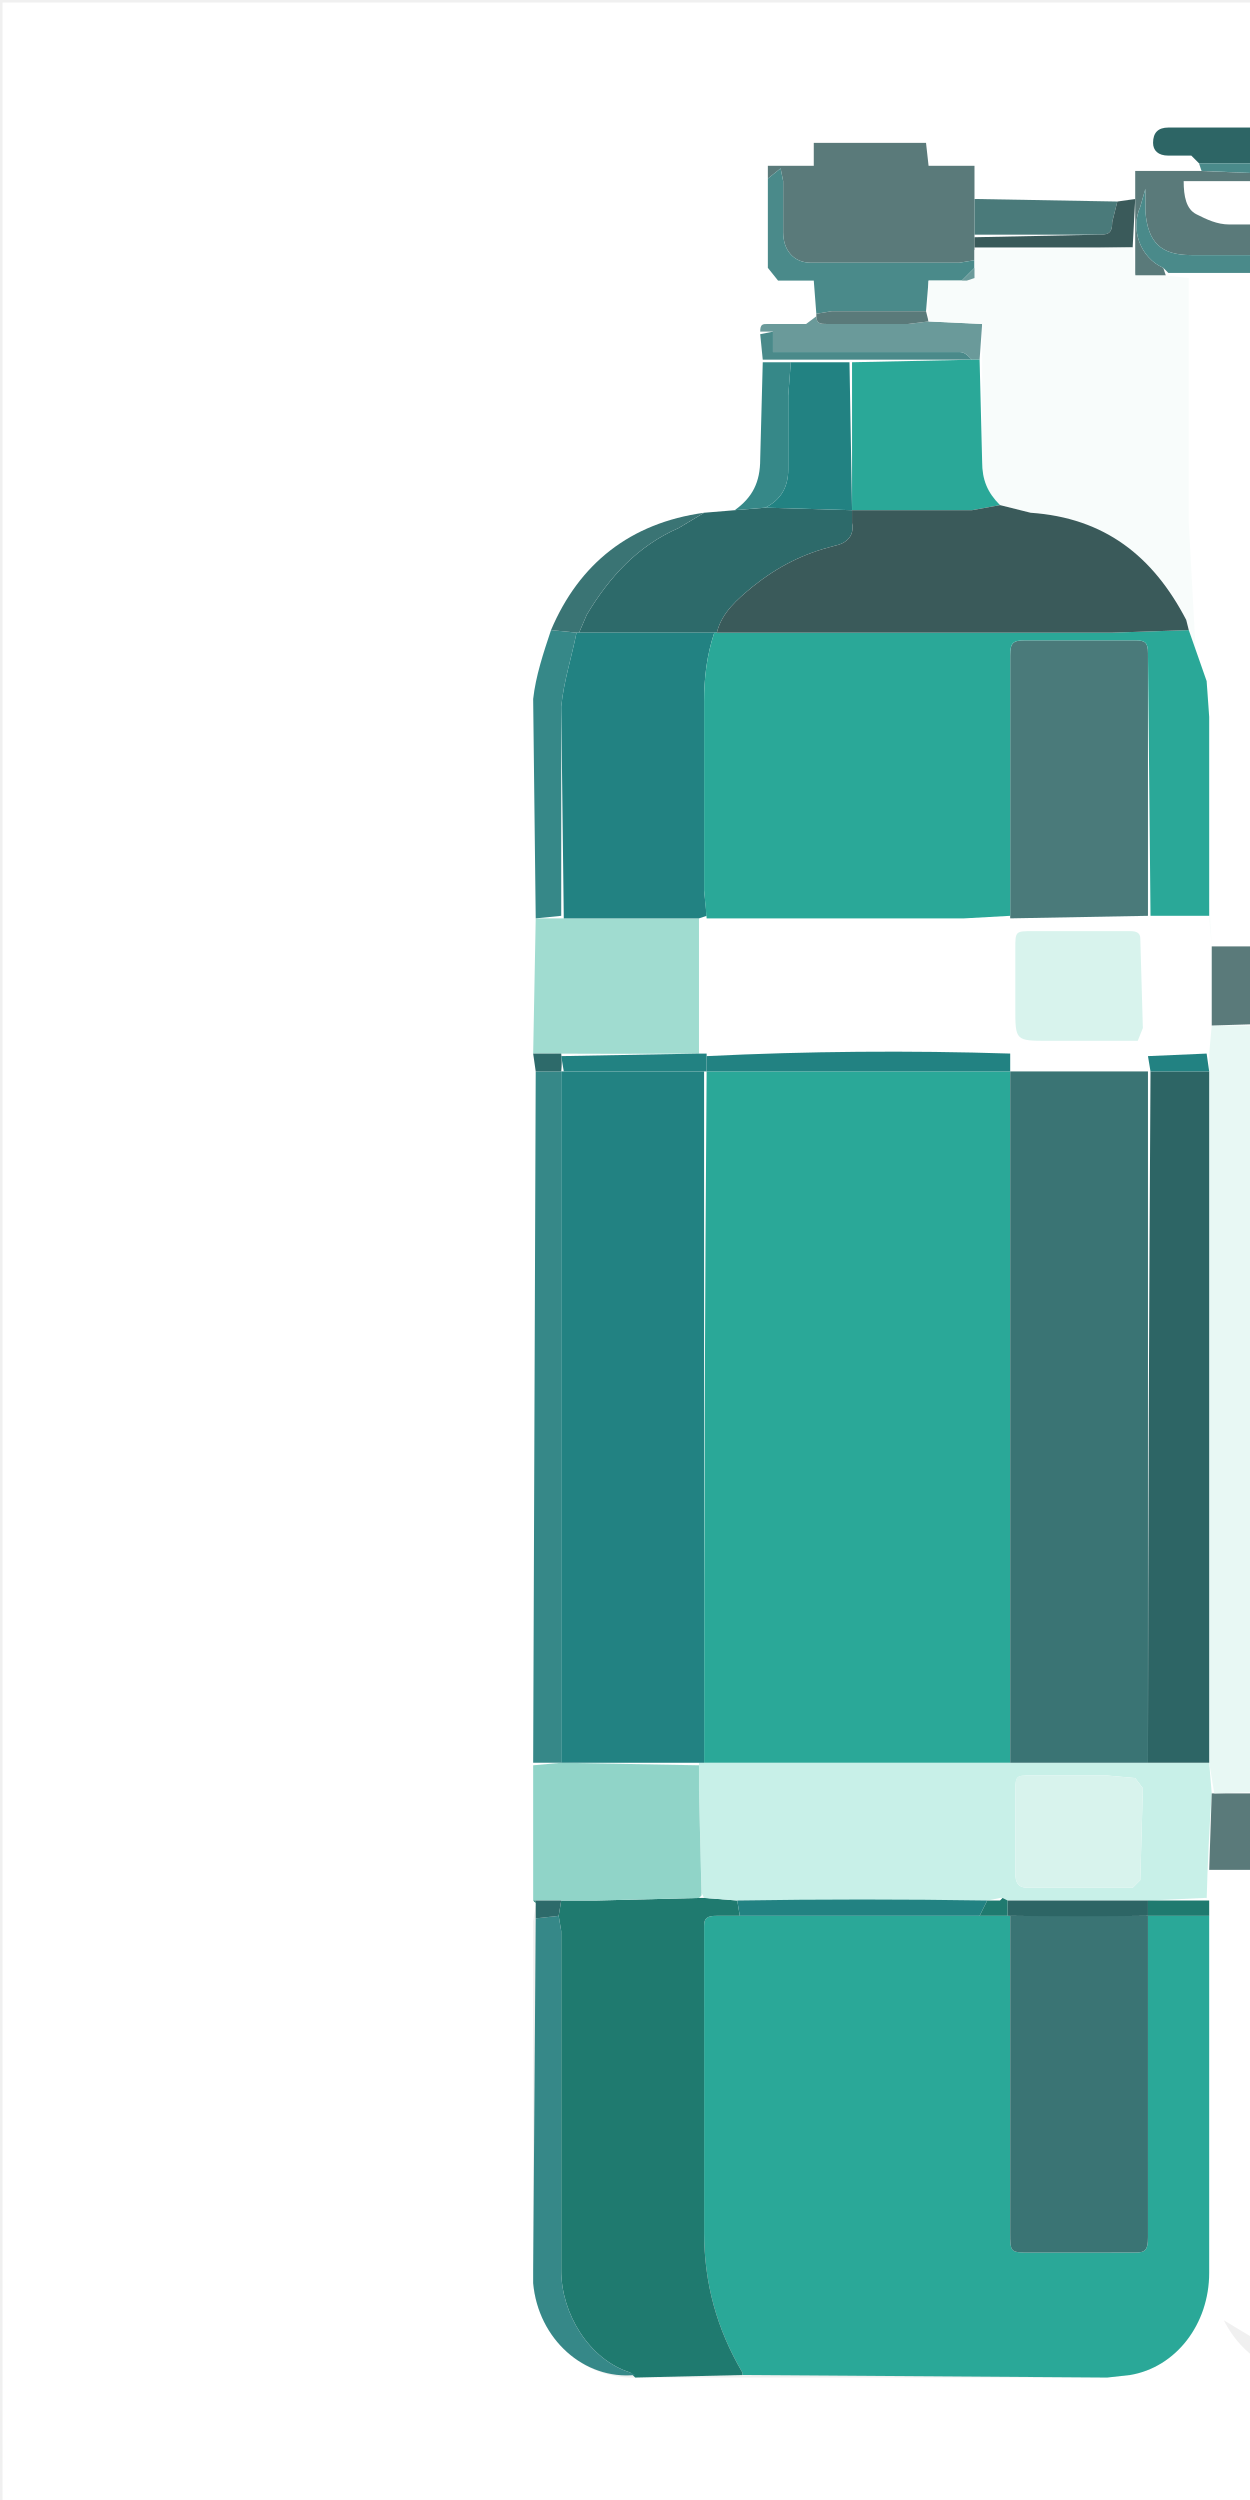
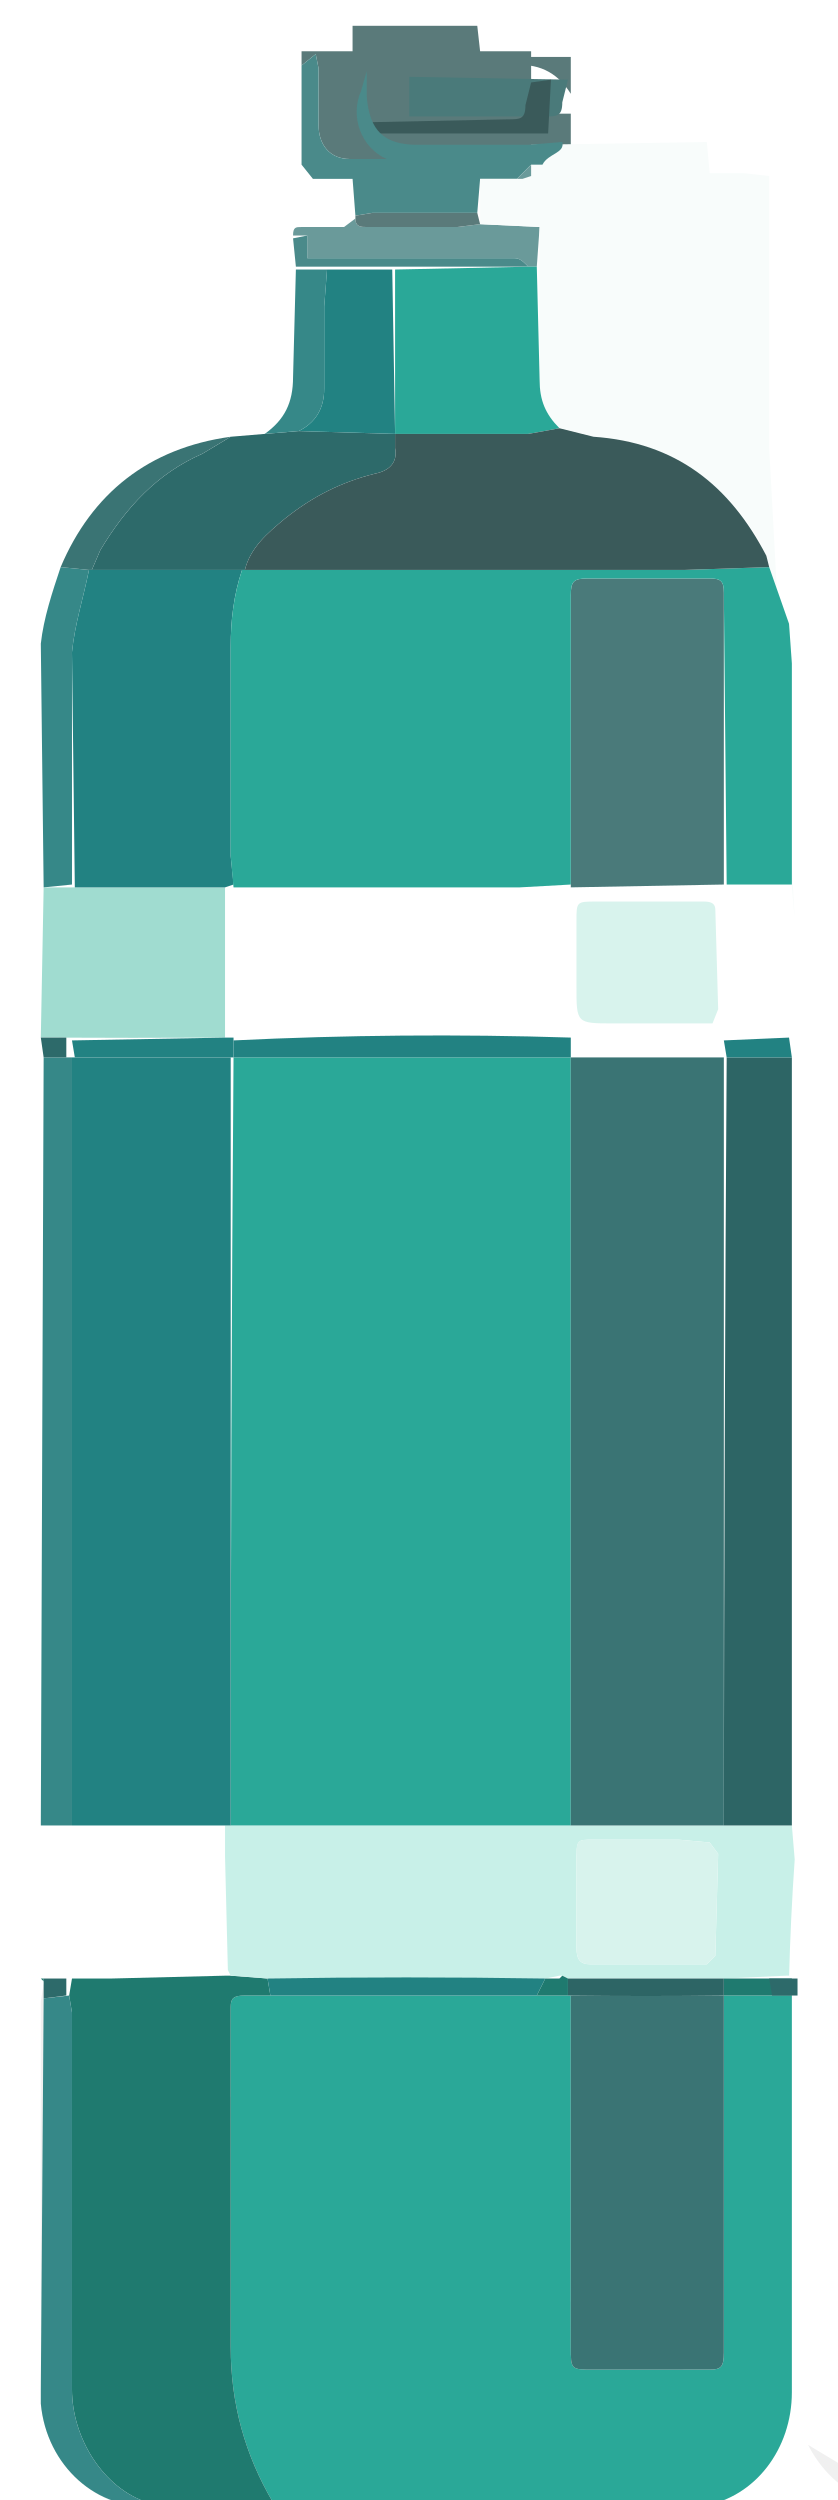
- <svg xmlns="http://www.w3.org/2000/svg" viewBox="0 0 490 980">
+ <svg xmlns="http://www.w3.org/2000/svg" viewBox="194.6 46.9 295.6 882.1">
  <path fill="#FFF" d="M1 336V1h490v980H1V336m209 411-1 6v142c2 22 20 38 41 37h184l9-1c18-3 31-20 31-40V750a44 44 0 0 1 0-6l1-11v157l2 13c6 18 21 29 38 28h1l1 1z" />
  <path fill="#2aa898" d="M474 751v140c0 20-13 37-31 40l-9 1-143-1v-1c-10-17-15-35-15-55V755c0-3 1-4 5-4h115v124c0 8 0 8 8 8h41c4 0 5-1 5-6V751h24z" />
  <path fill="#1f7a6f" d="M290 751h-9c-4 0-5 1-5 4v120c0 20 5 38 15 55v1l-42 1-2-2c-16-5-27-23-27-40V757l-1-6 1-6h14l40-1h2l13 1 1 6m-13-4s0-1 0 0z" />
  <path fill="#c8f0e8" d="m289 745-13-1-1-2-1-40v-11h200l1 12a962 962 0 0 0-2 42v-1h-1l-22 1h-55l-2-1h-1l-5 1h-98m109-41v30c0 4 1 6 5 6h41l3-3 1-36-3-4-11-1h-30c-6 0-6 0-6 8z" />
-   <path fill="#90d4c8" d="M574 691v53a2303 2303 0 0 1-66 1v-12a7946 7946 0 0 0 1-42h65zm-300 1v10l1 41-1 1-40 1h-25v-53l11-1 54 1z" />
  <path fill="#a0dcd0" d="m209 413 1-53h64v53a5566 5566 0 0 1-65 0z" />
  <path fill="#5a7a7a" d="M301 70v-5h18v-9h44l1 9h18v37l-6 1h-58c-7 0-11-5-11-12V71l-1-5-5 4z" />
  <path fill="#368888" d="M220 691h-11l1-271h10v271z" />
  <path fill="#2d6a6a" d="m276 201 12-1 12-1 34 1v5c1 5-2 8-7 9-12 3-22 8-32 16-6 5-12 10-14 18h-54l3-7c9-15 20-27 36-34l10-6z" />
  <path fill="#368888" d="m219 751 1 6v133c0 17 11 35 27 40l2 1c-20 2-38-14-40-36v-5l1-138 9-1z" />
-   <path fill="#5a7a7a" d="M495 68h25a7766 7766 0 0 0 0 13c-5-8-12-11-21-10h-35c0 6 1 11 5 13s8 4 13 4h38v20l-9-1c2-4 8-4 7-8l-12 1h-39c-12 0-17-5-18-17v-9l-2 7c-4 9 0 20 9 24l1 3h-12V67h25l25 1z" />
+   <path fill="#5a7a7a" d="M371 67h25v13c-5-8-12-11-21-10h-35c0 6 1 11 5 13s8 4 13 4h38v20l-9-1c2-4 8-4 7-8l-12 1h-39c-12 0-17-5-18-17v-9l-2 7c-4 9 0 20 9 24l1 3h-12V66h25l25 1Z" />
  <path fill="#4a8a8a" d="m301 70 5-4 1 5v20c0 7 4 12 11 12h58l6-1v3l-5 5h-13l-1 12h-37l-6 1-1-13h-14l-4-5V70z" />
  <path fill="#368888" d="m220 359-10 1-1-86c1-9 4-18 7-27l10 1c-2 10-5 19-6 29v82z" />
-   <path fill="#5a7a7a" d="M508 703v30h-34l1-30h33z" />
-   <path fill="#6a9a9a" d="m298 130c0-3 1-3 3-3h15l4-3c0 3 2 3 4 3h32l8-1 21 1-1 14h-3c-2-2-3-3-5-3h-73v-8h-5z" />
-   <path fill="#4a7a7a" d="M382 92V78l56 1-2 8c0 5-2 5-6 5h-48z" />
-   <path fill="#2d6565" d="m470 64-3-3h-9c-4 0-6-2-6-5 0-4 2-6 6-6h49c4 0 7 2 6 6 0 3-2 5-6 5h-9l-3 3h-25z" />
+   <path fill="#6a9a9a" d="M298 130c0-3 1-3 3-3h15l4-3c0 3 2 3 4 3h32l8-1 21 1-1 14h-3c-2-2-3-3-5-3h-73v-8h-5z" />
+   <path fill="#4a7a7a" d="M339 88V74l56 1-2 8c0 5-2 5-6 5h-48Z" />
+   <path fill="#2d6565" d="m278 92-3-3h-9c-4 0-6-2-6-5 0-4 2-6 6-6h49c4 0 7 2 6 6 0 3-2 5-6 5h-9l-3 3h-25Z" style="transform-box:fill-box;transform-origin:50% 50%" transform="rotate(-90 0 0)" />
  <path fill="#368888" d="m300 199-12 1c7-5 10-11 10-20l1-38h11l-1 13v29c0 7-3 12-9 15z" />
  <path fill="#3a7474" d="m226 248-10-1c11-26 31-42 60-46l-10 6c-16 7-27 19-36 34l-3 7h-1z" />
-   <path fill="#3a5a5a" d="m382 93 48-1c4 0 6 0 6-5l2-8 7-1-1 19h-62v-4z" />
+   <path fill="#3a5a5a" d="m326 90 48-1c4 0 6 0 6-5l2-8 7-1-1 19h-62v-4Z" />
  <path fill="#4a8a8a" d="M310 141h-11l-1-10 5-1v8h73c2 0 3 1 5 3h-71z" />
  <path fill="#5a7a7a" d="m364 126-8 1h-32c-2 0-4 0-4-3v-1l6-1h37l1 4z" />
  <path fill="#1f7a6f" d="M450 745h24v6h-24v-6z" />
-   <path fill="#4a8a8a" d="M470 64h24l1 4-24-1-1-3z" />
-   <path fill="#2d6a6a" d="M220 420h-10l-1-7h11a33 33 0 0 1 0 7zm-1 331-9 1v-7h10l-1 6zm300 0h-10l-1-6h11v6z" />
+   <path fill="#4a8a8a" d="M292 94h24l1-18-24 5-1 13Z" style="transform-box:fill-box;transform-origin:50% 50%" transform="rotate(-90 0 0)" />
+   <path fill="#2d6a6a" d="M218 420h-8l-1-7h9v7Zm0 331-8 1v-7h8v6Zm258 0h-9l-1-6h10v6Z" />
  <path fill="#1f7a6f" d="M210 745v1l-1-1h1z" />
  <path fill="#3a7474" d="M450 751v126c0 5-1 6-5 6h-41c-8 0-8 0-8-8V751h54z" />
  <path fill="#228282" d="M289 745a3082 3082 0 0 1 98 0l-3 6h-94l-1-6z" />
  <path fill="#2d6565" d="M450 751a2159 2159 0 0 1-55 0v-6h55v6z" />
  <path fill="#1f7a6f" d="M395 745v6h-11l3-6h5l1-1 2 1m-1 2s-1 0 0 0z" />
  <path fill="#228282" d="M277 747c0-1 0 0 0 0z" />
  <path fill="#2aa898" d="M396 691H276a34984 34984 0 0 1 1-271h119v271z" />
  <path fill="#228282" d="M276 420v271h-56V420h56z" />
  <path fill="#3a7474" d="M396 691V420h54v271h-54z" />
-   <path fill="#e8f8f4" d="m508 702-32 1-2-12V413l1-11h33v300z" />
  <path fill="#2d6565" d="M474 420v271h-24a50944 50944 0 0 1 1-271h23z" />
  <path fill="#d8f3ed" d="M398 703c0-7 0-7 6-7h30l11 1 3 4-1 36-3 3h-41c-4 0-5-2-5-6v-31zm75 41h-1 1zm-80 0h-1 1z" />
-   <path fill="#a0dcd0" d="M508 413a1862 1862 0 0 1 1-53l10-1v52l-11 1z" />
  <path fill="#228282" d="M274 413h3v7h-56l-1-6 54-1z" />
  <path fill="#f8fcfb" d="m475 371-1-11v-79l-1-14-7-20-1-4a72 72 0 0 0-61-42l-12-3c-5-5-7-10-7-17v-54l-21-1v-16h15l3-1V98l62-1 1 11h12l9 1v96z" />
-   <path fill="#4a8a8a" d="M511 107h-53l-2-2c-9-4-13-15-9-24l2-7v9c1 12 6 17 18 17h39l12-1c1 4-5 4-7 8z" />
+   <path fill="#4a8a8a" d="M386 105h-53l-2-2c-9-4-13-15-9-24l2-7v9c1 12 6 17 18 17h39l12-1c1 4-5 4-7 8Z" />
  <path fill="#6a9a9a" d="M379 110h-2l5-5v4l-3 1z" />
  <path fill="#2aa898" d="M334 200v-58l47-1h3l1 40c0 7 2 12 7 17l-11 2h-47z" />
-   <path fill="#228282" d="M394 747c-1 0 0 0 0 0z" />
-   <path fill="#228282" d="M277 420v-6a1480 1480 0 0 1 119-1v7H277z" />
-   <path fill="#5a7a7a" d="M475 371h33v30l-33 1v-31z" />
-   <path fill="#228282" d="m451 420-1-6 23-1 1 7h-23z" />
-   <path fill="#2d6a6a" d="M519 420h-10l-1-6 11-1v7z" />
+   <path fill="#228282" d="M394 747c-1 0 0 0 0 0zM277 420v-6a1480 1480 0 0 1 119-1v7H277zm174 0-1-6 23-1 1 7h-23z" />
  <path fill="#4a7a7a" d="M396 360V257c0-5 1-6 6-6h43c4 0 5 1 5 5v103l-54 1z" />
  <path fill="#d8f3ed" d="M423 365h20c3 0 4 1 4 3l1 35-2 5h-35c-13 0-13 0-13-13v-23c0-7 0-7 7-7h18z" />
  <path fill="#228282" d="m277 359-3 1h-53l-1-83c1-10 4-19 6-29h54c-3 9-4 18-4 27v74l1 10z" />
  <path fill="#2aa898" d="m466 247 7 20 1 14v78h-23l-1-103c0-4-1-5-5-5h-43c-5 0-6 1-6 6v102l-18 1H277l-1-11v-74c0-9 1-18 4-27h156l30-1z" />
  <path fill="#3a5a5a" d="m466 247-30 1H281c2-8 8-13 14-18 10-8 20-13 32-16 5-1 8-4 7-9v-5h47l11-2 12 3c29 2 48 17 61 42l1 4z" />
  <path fill="#228282" d="M310 142h23l1 58-34-1c6-3 9-8 9-15v-29l1-13z" />
</svg>
